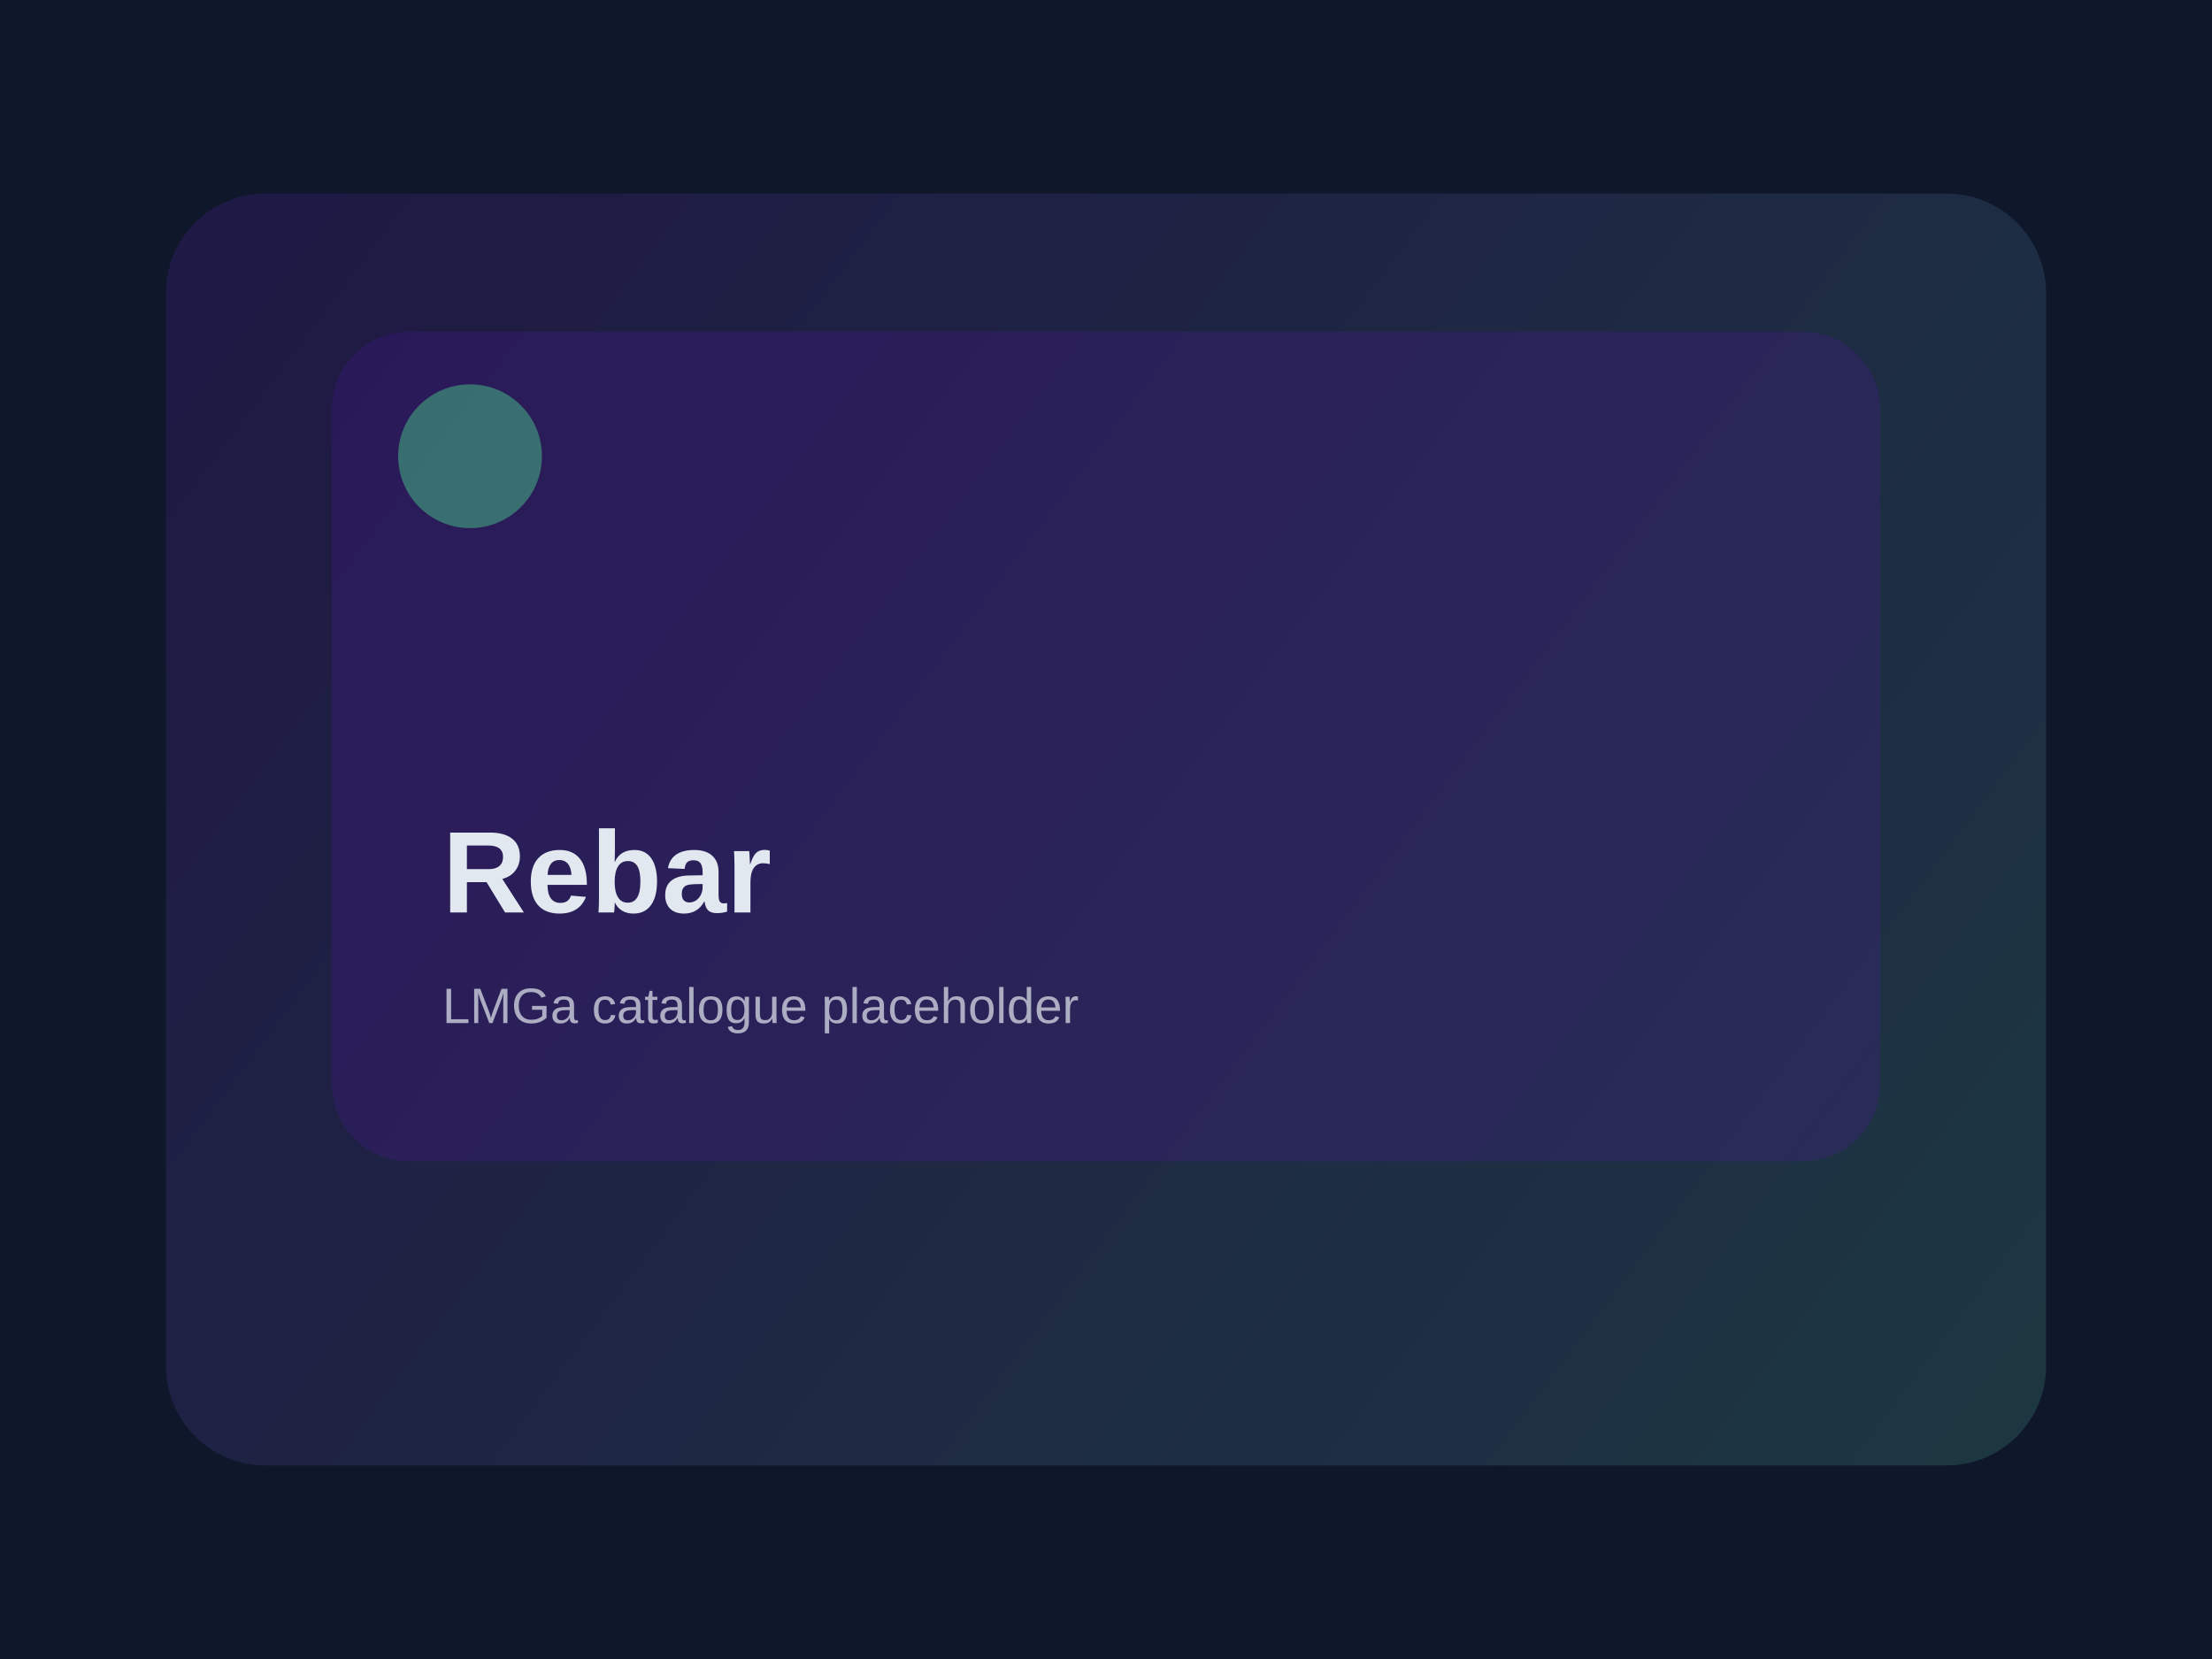
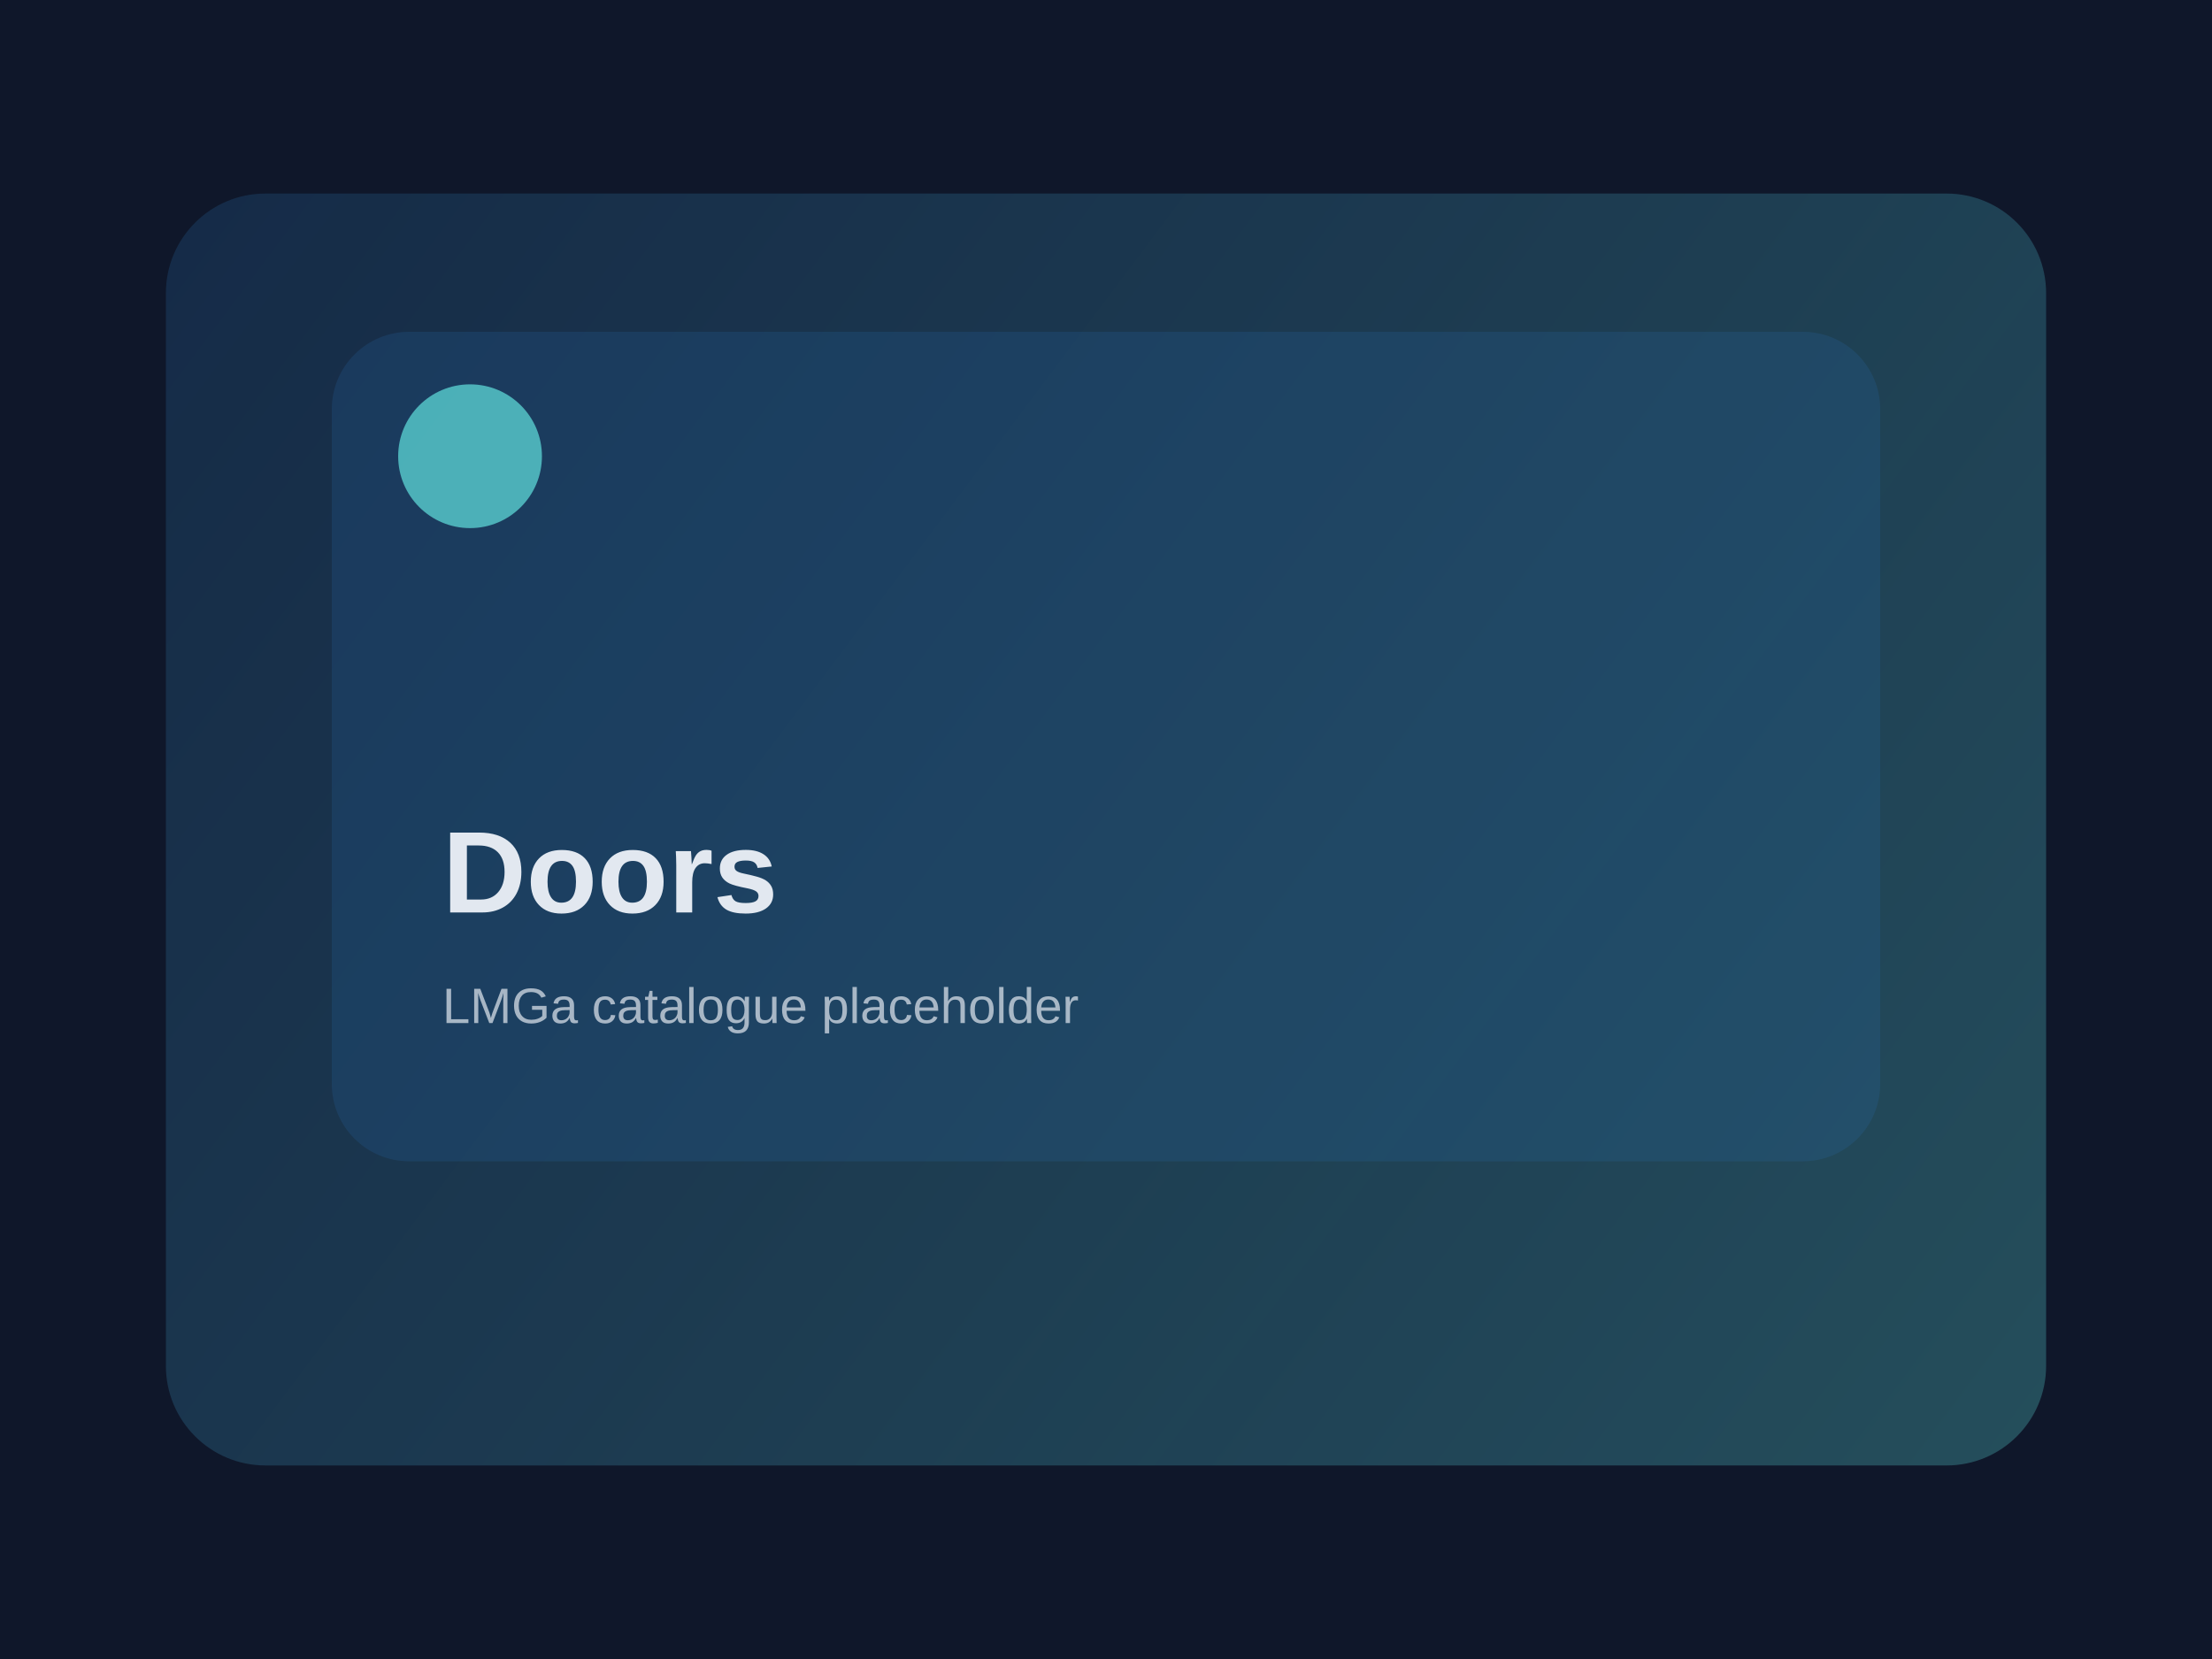
<svg xmlns="http://www.w3.org/2000/svg" width="800" height="600" viewBox="0 0 800 600" fill="none">
  <defs>
    <linearGradient id="g" x1="0" y1="0" x2="800" y2="600" gradientUnits="userSpaceOnUse">
-       <stop offset="0" stop-color="#6112b7" stop-opacity="0.55" />
-       <stop offset="1" stop-color="#42a77f" stop-opacity="0.75" />
+       <stop offset="0" stop-color="#2870b9" stop-opacity="0.55" />
+       <stop offset="1" stop-color="#6cfef3" stop-opacity="0.75" />
    </linearGradient>
  </defs>
  <rect width="800" height="600" fill="#0f172a" />
  <rect x="60" y="70" width="680" height="460" rx="36" fill="url(#g)" opacity="0.35" />
-   <rect x="120" y="120" width="560" height="300" rx="28" fill="#6112b7" opacity="0.18" />
-   <circle cx="170" cy="165" r="26" fill="#42a77f" opacity="0.6" />
-   <text x="160" y="330" font-family="Arial, Helvetica, sans-serif" font-size="42" font-weight="700" fill="#e2e8f0">Rebar</text>
+   <rect x="120" y="120" width="560" height="300" rx="28" fill="#2870b9" opacity="0.18" />
+   <circle cx="170" cy="165" r="26" fill="#6cfef3" opacity="0.6" />
+   <text x="160" y="330" font-family="Arial, Helvetica, sans-serif" font-size="42" font-weight="700" fill="#e2e8f0">Doors</text>
  <text x="160" y="370" font-family="Arial, Helvetica, sans-serif" font-size="18" font-weight="500" fill="#e2e8f0" opacity="0.7">LMGa catalogue placeholder</text>
</svg>
